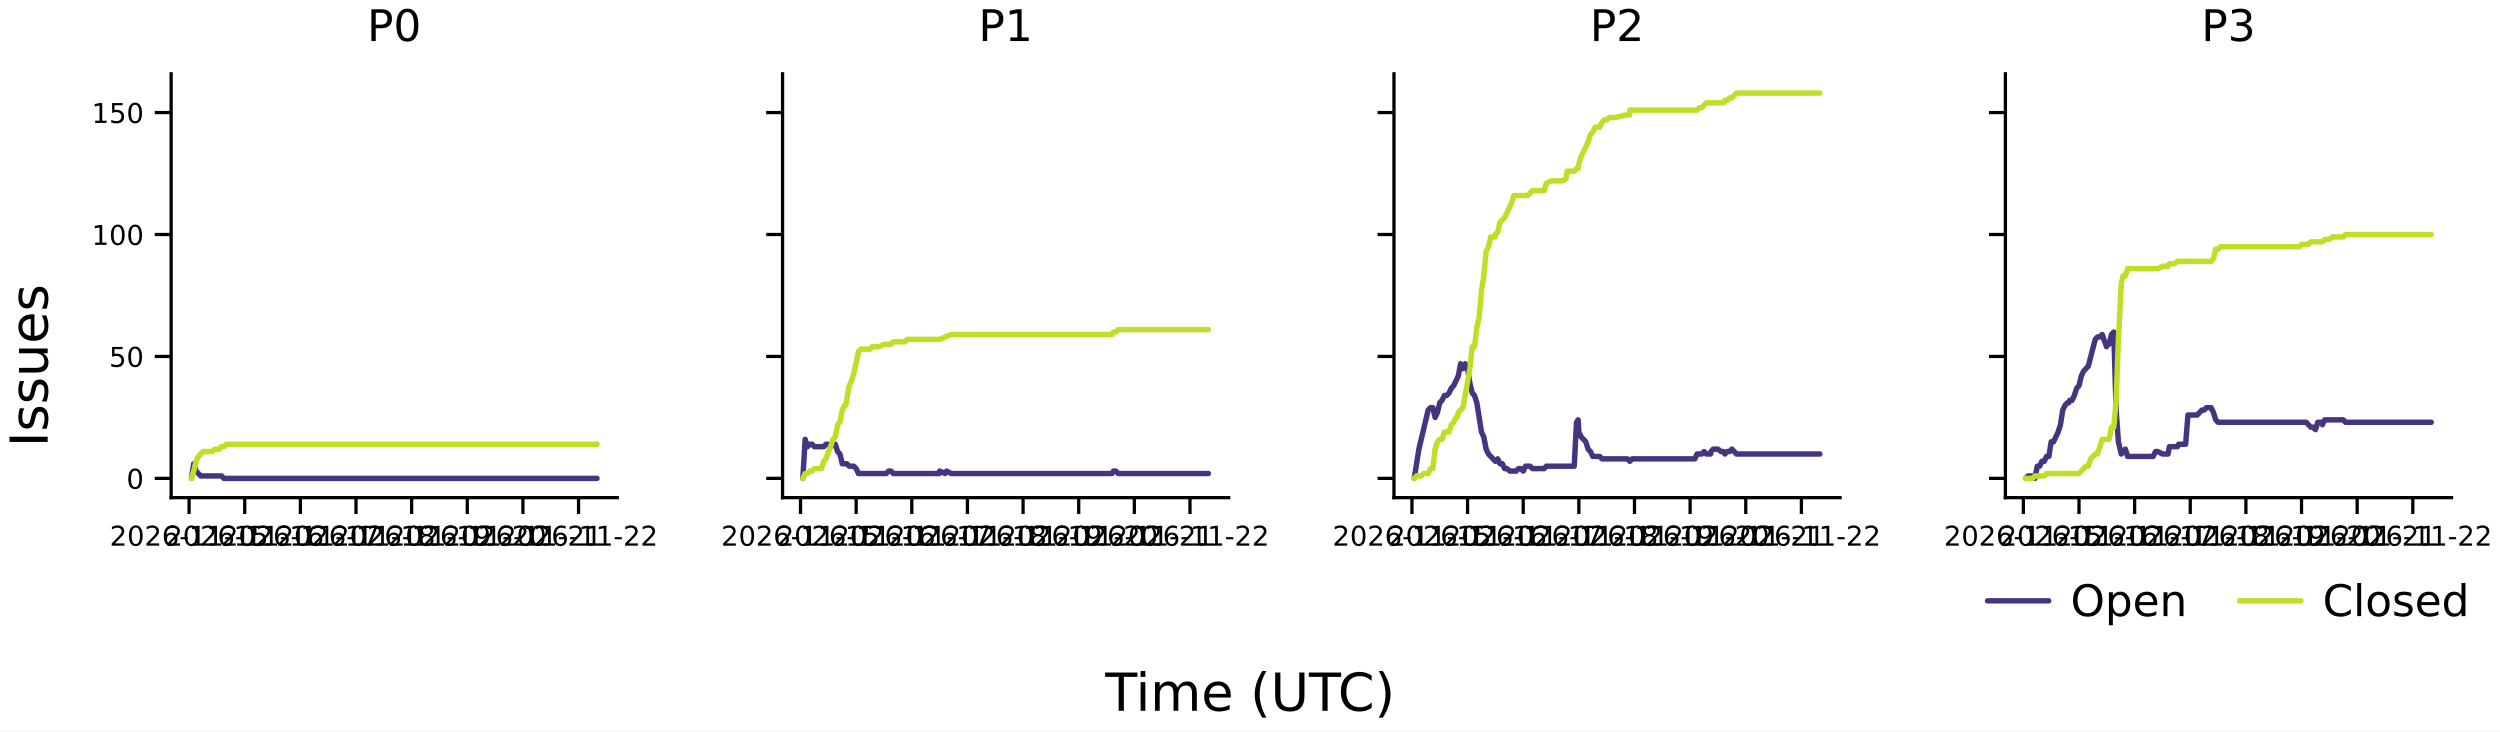
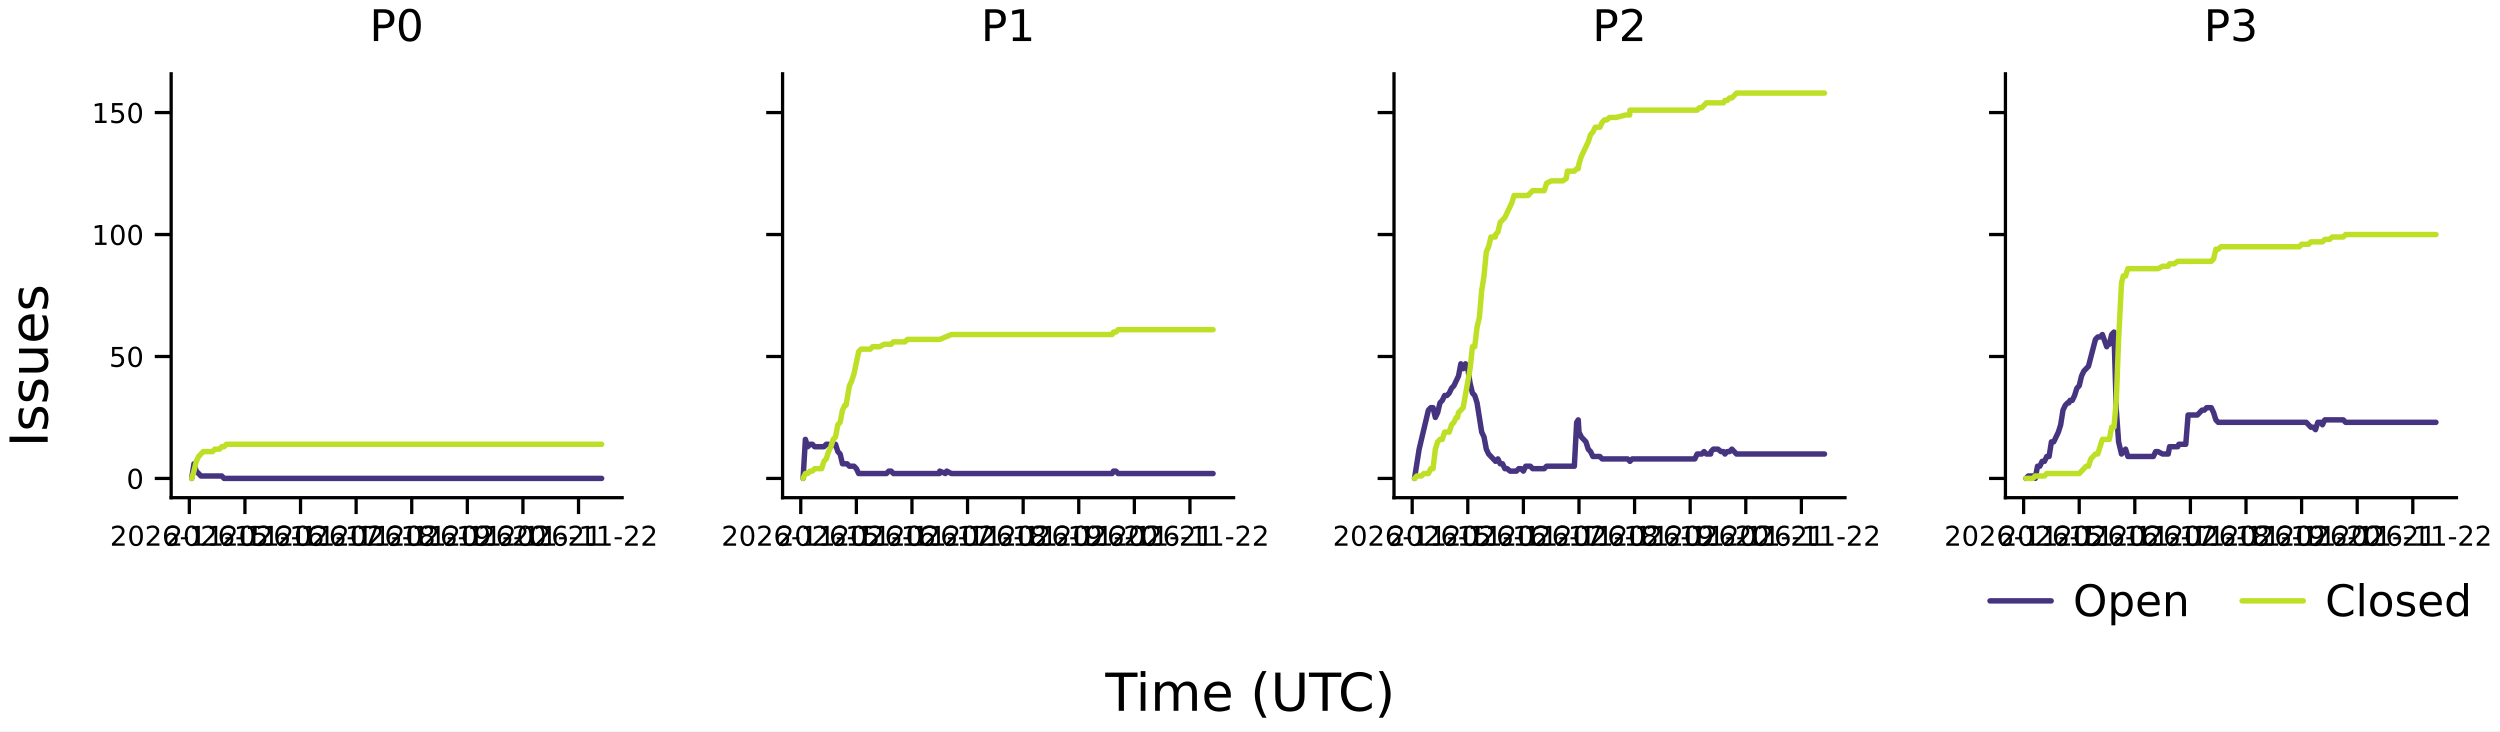
- <svg xmlns="http://www.w3.org/2000/svg" xmlns:xlink="http://www.w3.org/1999/xlink" width="457.869pt" height="133.92pt" viewBox="0 0 457.869 133.92" version="1.1">
+ <svg xmlns="http://www.w3.org/2000/svg" xmlns:xlink="http://www.w3.org/1999/xlink" width="457.834pt" height="133.92pt" viewBox="0 0 457.834 133.92" version="1.1">
  <defs>
    <style type="text/css">*{stroke-linejoin: round; stroke-linecap: butt}</style>
  </defs>
  <g id="figure_1">
    <g id="patch_1">
-       <path d="M 0 133.92  L 457.869 133.92  L 457.869 0  L 0 0  z " style="fill: #ffffff" />
+       <path d="M 0 133.92  L 457.834 133.92  L 457.834 0  L 0 0  z " style="fill: #ffffff" />
    </g>
    <g id="axes_1">
      <g id="patch_2">
-         <path d="M 31.344 91.143  L 113.05 91.143  L 113.05 13.518  L 31.344 13.518  z " style="fill: #ffffff" />
+         <path d="M 31.344 91.143  L 113.937 91.143  L 113.937 13.518  L 31.344 13.518  z " style="fill: #ffffff" />
      </g>
      <g id="matplotlib.axis_1">
        <g id="xtick_1">
          <g id="line2d_1">
            <defs>
-               <path id="mc571cd4177" d="M 0 0  L 0 3  " style="stroke: #000000; stroke-width: 0.6" />
+               <path id="m826b9754fb" d="M 0 0  L 0 3  " style="stroke: #000000; stroke-width: 0.6" />
            </defs>
            <g>
-               <use xlink:href="#mc571cd4177" x="34.633" y="91.143" style="stroke: #000000; stroke-width: 0.6" />
+               <use xlink:href="#m826b9754fb" x="34.674" y="91.143" style="stroke: #000000; stroke-width: 0.6" />
            </g>
          </g>
          <g id="text_1">
-             <text style="font-size: 5px; font-family: 'DejaVu Sans', sans-serif; text-anchor: middle" x="34.633" y="99.942" transform="rotate(-0 34.6331 99.94197)">2026-11-15</text>
+             <text style="font-size: 5px; font-family: 'DejaVu Sans', sans-serif; text-anchor: middle" x="34.674" y="99.942" transform="rotate(-0 34.67372 99.94197)">2026-11-15</text>
          </g>
        </g>
        <g id="xtick_2">
          <g id="line2d_2">
            <g>
-               <use xlink:href="#mc571cd4177" x="44.823" y="91.143" style="stroke: #000000; stroke-width: 0.6" />
+               <use xlink:href="#m826b9754fb" x="44.856" y="91.143" style="stroke: #000000; stroke-width: 0.6" />
            </g>
          </g>
          <g id="text_2">
-             <text style="font-size: 5px; font-family: 'DejaVu Sans', sans-serif; text-anchor: middle" x="44.823" y="99.942" transform="rotate(-0 44.82277 99.94197)">2026-11-16</text>
+             <text style="font-size: 5px; font-family: 'DejaVu Sans', sans-serif; text-anchor: middle" x="44.856" y="99.942" transform="rotate(-0 44.85562 99.94197)">2026-11-16</text>
          </g>
        </g>
        <g id="xtick_3">
          <g id="line2d_3">
            <g>
-               <use xlink:href="#mc571cd4177" x="55.012" y="91.143" style="stroke: #000000; stroke-width: 0.6" />
+               <use xlink:href="#m826b9754fb" x="55.038" y="91.143" style="stroke: #000000; stroke-width: 0.6" />
            </g>
          </g>
          <g id="text_3">
-             <text style="font-size: 5px; font-family: 'DejaVu Sans', sans-serif; text-anchor: middle" x="55.012" y="99.942" transform="rotate(-0 55.01244 99.94197)">2026-11-17</text>
+             <text style="font-size: 5px; font-family: 'DejaVu Sans', sans-serif; text-anchor: middle" x="55.038" y="99.942" transform="rotate(-0 55.03751 99.94197)">2026-11-17</text>
          </g>
        </g>
        <g id="xtick_4">
          <g id="line2d_4">
            <g>
-               <use xlink:href="#mc571cd4177" x="65.202" y="91.143" style="stroke: #000000; stroke-width: 0.6" />
+               <use xlink:href="#m826b9754fb" x="65.219" y="91.143" style="stroke: #000000; stroke-width: 0.6" />
            </g>
          </g>
          <g id="text_4">
-             <text style="font-size: 5px; font-family: 'DejaVu Sans', sans-serif; text-anchor: middle" x="65.202" y="99.942" transform="rotate(-0 65.20211 99.94197)">2026-11-18</text>
+             <text style="font-size: 5px; font-family: 'DejaVu Sans', sans-serif; text-anchor: middle" x="65.219" y="99.942" transform="rotate(-0 65.2194 99.94197)">2026-11-18</text>
          </g>
        </g>
        <g id="xtick_5">
          <g id="line2d_5">
            <g>
-               <use xlink:href="#mc571cd4177" x="75.392" y="91.143" style="stroke: #000000; stroke-width: 0.6" />
+               <use xlink:href="#m826b9754fb" x="75.401" y="91.143" style="stroke: #000000; stroke-width: 0.6" />
            </g>
          </g>
          <g id="text_5">
-             <text style="font-size: 5px; font-family: 'DejaVu Sans', sans-serif; text-anchor: middle" x="75.392" y="99.942" transform="rotate(-0 75.39178 99.94197)">2026-11-19</text>
+             <text style="font-size: 5px; font-family: 'DejaVu Sans', sans-serif; text-anchor: middle" x="75.401" y="99.942" transform="rotate(-0 75.40129 99.94197)">2026-11-19</text>
          </g>
        </g>
        <g id="xtick_6">
          <g id="line2d_6">
            <g>
-               <use xlink:href="#mc571cd4177" x="85.581" y="91.143" style="stroke: #000000; stroke-width: 0.6" />
+               <use xlink:href="#m826b9754fb" x="85.583" y="91.143" style="stroke: #000000; stroke-width: 0.6" />
            </g>
          </g>
          <g id="text_6">
-             <text style="font-size: 5px; font-family: 'DejaVu Sans', sans-serif; text-anchor: middle" x="85.581" y="99.942" transform="rotate(-0 85.58145 99.94197)">2026-11-20</text>
+             <text style="font-size: 5px; font-family: 'DejaVu Sans', sans-serif; text-anchor: middle" x="85.583" y="99.942" transform="rotate(-0 85.58319 99.94197)">2026-11-20</text>
          </g>
        </g>
        <g id="xtick_7">
          <g id="line2d_7">
            <g>
-               <use xlink:href="#mc571cd4177" x="95.771" y="91.143" style="stroke: #000000; stroke-width: 0.6" />
+               <use xlink:href="#m826b9754fb" x="95.765" y="91.143" style="stroke: #000000; stroke-width: 0.6" />
            </g>
          </g>
          <g id="text_7">
-             <text style="font-size: 5px; font-family: 'DejaVu Sans', sans-serif; text-anchor: middle" x="95.771" y="99.942" transform="rotate(-0 95.77111 99.94197)">2026-11-21</text>
+             <text style="font-size: 5px; font-family: 'DejaVu Sans', sans-serif; text-anchor: middle" x="95.765" y="99.942" transform="rotate(-0 95.76508 99.94197)">2026-11-21</text>
          </g>
        </g>
        <g id="xtick_8">
          <g id="line2d_8">
            <g>
-               <use xlink:href="#mc571cd4177" x="105.961" y="91.143" style="stroke: #000000; stroke-width: 0.6" />
+               <use xlink:href="#m826b9754fb" x="105.947" y="91.143" style="stroke: #000000; stroke-width: 0.6" />
            </g>
          </g>
          <g id="text_8">
-             <text style="font-size: 5px; font-family: 'DejaVu Sans', sans-serif; text-anchor: middle" x="105.961" y="99.942" transform="rotate(-0 105.9608 99.94197)">2026-11-22</text>
+             <text style="font-size: 5px; font-family: 'DejaVu Sans', sans-serif; text-anchor: middle" x="105.947" y="99.942" transform="rotate(-0 105.947 99.94197)">2026-11-22</text>
          </g>
        </g>
      </g>
      <g id="matplotlib.axis_2">
        <g id="ytick_1">
          <g id="line2d_9">
            <defs>
-               <path id="m4fde3728f9" d="M 0 0  L -3 0  " style="stroke: #000000; stroke-width: 0.6" />
+               <path id="m89380f9a10" d="M 0 0  L -3 0  " style="stroke: #000000; stroke-width: 0.6" />
            </defs>
            <g>
-               <use xlink:href="#m4fde3728f9" x="31.344" y="87.615" style="stroke: #000000; stroke-width: 0.6" />
+               <use xlink:href="#m89380f9a10" x="31.344" y="87.615" style="stroke: #000000; stroke-width: 0.6" />
            </g>
          </g>
          <g id="text_9">
            <text style="font-size: 5px; font-family: 'DejaVu Sans', sans-serif; text-anchor: end" x="26.344" y="89.514" transform="rotate(-0 26.34375 89.51415)">0</text>
          </g>
        </g>
        <g id="ytick_2">
          <g id="line2d_10">
            <g>
-               <use xlink:href="#m4fde3728f9" x="31.344" y="65.283" style="stroke: #000000; stroke-width: 0.6" />
+               <use xlink:href="#m89380f9a10" x="31.344" y="65.283" style="stroke: #000000; stroke-width: 0.6" />
            </g>
          </g>
          <g id="text_10">
            <text style="font-size: 5px; font-family: 'DejaVu Sans', sans-serif; text-anchor: end" x="26.344" y="67.182" transform="rotate(-0 26.34375 67.18244)">50</text>
          </g>
        </g>
        <g id="ytick_3">
          <g id="line2d_11">
            <g>
-               <use xlink:href="#m4fde3728f9" x="31.344" y="42.951" style="stroke: #000000; stroke-width: 0.6" />
+               <use xlink:href="#m89380f9a10" x="31.344" y="42.951" style="stroke: #000000; stroke-width: 0.6" />
            </g>
          </g>
          <g id="text_11">
            <text style="font-size: 5px; font-family: 'DejaVu Sans', sans-serif; text-anchor: end" x="26.344" y="44.851" transform="rotate(-0 26.34375 44.85073)">100</text>
          </g>
        </g>
        <g id="ytick_4">
          <g id="line2d_12">
            <g>
-               <use xlink:href="#m4fde3728f9" x="31.344" y="20.62" style="stroke: #000000; stroke-width: 0.6" />
+               <use xlink:href="#m89380f9a10" x="31.344" y="20.62" style="stroke: #000000; stroke-width: 0.6" />
            </g>
          </g>
          <g id="text_12">
            <text style="font-size: 5px; font-family: 'DejaVu Sans', sans-serif; text-anchor: end" x="26.344" y="22.519" transform="rotate(-0 26.34375 22.51902)">150</text>
          </g>
        </g>
      </g>
      <g id="line2d_13">
-         <path d="M 35.058 87.615  L 35.482 84.935  L 35.907 86.275  L 36.756 87.168  L 40.577 87.168  L 41.002 87.615  L 109.336 87.615  L 109.336 87.615  " clip-path="url(#p2d799ddaea)" style="fill: none; stroke: #463480; stroke-linecap: round" />
+         <path d="M 35.098 87.615  L 35.522 84.935  L 35.946 86.275  L 36.795 87.168  L 40.613 87.168  L 41.037 87.615  L 110.182 87.615  L 110.182 87.615  " clip-path="url(#pd2fd4895e8)" style="fill: none; stroke: #463480; stroke-linecap: round" />
      </g>
      <g id="line2d_14">
-         <path d="M 35.058 87.615  L 35.482 86.275  L 35.907 84.488  L 36.331 83.595  L 37.181 82.702  L 38.879 82.702  L 39.303 82.255  L 40.153 82.255  L 40.577 81.808  L 41.002 81.808  L 41.426 81.362  L 109.336 81.362  L 109.336 81.362  " clip-path="url(#p2d799ddaea)" style="fill: none; stroke: #bddf26; stroke-linecap: round" />
+         <path d="M 35.098 87.615  L 35.522 86.275  L 35.946 84.488  L 36.371 83.595  L 37.219 82.702  L 38.916 82.702  L 39.34 82.255  L 40.189 82.255  L 40.613 81.808  L 41.037 81.808  L 41.462 81.362  L 110.182 81.362  L 110.182 81.362  " clip-path="url(#pd2fd4895e8)" style="fill: none; stroke: #bddf26; stroke-linecap: round" />
      </g>
      <g id="patch_3">
        <path d="M 31.344 91.143  L 31.344 13.518  " style="fill: none; stroke: #000000; stroke-width: 0.6; stroke-linejoin: miter; stroke-linecap: square" />
      </g>
      <g id="patch_4">
-         <path d="M 31.344 91.143  L 113.05 91.143  " style="fill: none; stroke: #000000; stroke-width: 0.6; stroke-linejoin: miter; stroke-linecap: square" />
+         <path d="M 31.344 91.143  L 113.937 91.143  " style="fill: none; stroke: #000000; stroke-width: 0.6; stroke-linejoin: miter; stroke-linecap: square" />
      </g>
      <g id="text_13">
-         <text style="font-size: 8px; font-family: 'DejaVu Sans', sans-serif; text-anchor: middle" x="72.197" y="7.518" transform="rotate(-0 72.19689 7.518125)">P0</text>
+         <text style="font-size: 8px; font-family: 'DejaVu Sans', sans-serif; text-anchor: middle" x="72.64" y="7.518" transform="rotate(-0 72.64016 7.518125)">P0</text>
      </g>
    </g>
    <g id="axes_2">
      <g id="patch_5">
-         <path d="M 143.324 91.143  L 225.03 91.143  L 225.03 13.518  L 143.324 13.518  z " style="fill: #ffffff" />
+         <path d="M 143.316 91.143  L 225.909 91.143  L 225.909 13.518  L 143.316 13.518  z " style="fill: #ffffff" />
      </g>
      <g id="matplotlib.axis_3">
        <g id="xtick_9">
          <g id="line2d_15">
            <g>
-               <use xlink:href="#mc571cd4177" x="146.613" y="91.143" style="stroke: #000000; stroke-width: 0.6" />
+               <use xlink:href="#m826b9754fb" x="146.646" y="91.143" style="stroke: #000000; stroke-width: 0.6" />
            </g>
          </g>
          <g id="text_14">
-             <text style="font-size: 5px; font-family: 'DejaVu Sans', sans-serif; text-anchor: middle" x="146.613" y="99.942" transform="rotate(-0 146.6129 99.94197)">2026-11-15</text>
+             <text style="font-size: 5px; font-family: 'DejaVu Sans', sans-serif; text-anchor: middle" x="146.646" y="99.942" transform="rotate(-0 146.6465 99.94197)">2026-11-15</text>
          </g>
        </g>
        <g id="xtick_10">
          <g id="line2d_16">
            <g>
-               <use xlink:href="#mc571cd4177" x="156.803" y="91.143" style="stroke: #000000; stroke-width: 0.6" />
+               <use xlink:href="#m826b9754fb" x="156.828" y="91.143" style="stroke: #000000; stroke-width: 0.6" />
            </g>
          </g>
          <g id="text_15">
-             <text style="font-size: 5px; font-family: 'DejaVu Sans', sans-serif; text-anchor: middle" x="156.803" y="99.942" transform="rotate(-0 156.8026 99.94197)">2026-11-16</text>
+             <text style="font-size: 5px; font-family: 'DejaVu Sans', sans-serif; text-anchor: middle" x="156.828" y="99.942" transform="rotate(-0 156.8284 99.94197)">2026-11-16</text>
          </g>
        </g>
        <g id="xtick_11">
          <g id="line2d_17">
            <g>
-               <use xlink:href="#mc571cd4177" x="166.992" y="91.143" style="stroke: #000000; stroke-width: 0.6" />
+               <use xlink:href="#m826b9754fb" x="167.01" y="91.143" style="stroke: #000000; stroke-width: 0.6" />
            </g>
          </g>
          <g id="text_16">
-             <text style="font-size: 5px; font-family: 'DejaVu Sans', sans-serif; text-anchor: middle" x="166.992" y="99.942" transform="rotate(-0 166.9923 99.94197)">2026-11-17</text>
+             <text style="font-size: 5px; font-family: 'DejaVu Sans', sans-serif; text-anchor: middle" x="167.01" y="99.942" transform="rotate(-0 167.0103 99.94197)">2026-11-17</text>
          </g>
        </g>
        <g id="xtick_12">
          <g id="line2d_18">
            <g>
-               <use xlink:href="#mc571cd4177" x="177.182" y="91.143" style="stroke: #000000; stroke-width: 0.6" />
+               <use xlink:href="#m826b9754fb" x="177.192" y="91.143" style="stroke: #000000; stroke-width: 0.6" />
            </g>
          </g>
          <g id="text_17">
-             <text style="font-size: 5px; font-family: 'DejaVu Sans', sans-serif; text-anchor: middle" x="177.182" y="99.942" transform="rotate(-0 177.182 99.94197)">2026-11-18</text>
+             <text style="font-size: 5px; font-family: 'DejaVu Sans', sans-serif; text-anchor: middle" x="177.192" y="99.942" transform="rotate(-0 177.1921 99.94197)">2026-11-18</text>
          </g>
        </g>
        <g id="xtick_13">
          <g id="line2d_19">
            <g>
-               <use xlink:href="#mc571cd4177" x="187.372" y="91.143" style="stroke: #000000; stroke-width: 0.6" />
+               <use xlink:href="#m826b9754fb" x="187.374" y="91.143" style="stroke: #000000; stroke-width: 0.6" />
            </g>
          </g>
          <g id="text_18">
-             <text style="font-size: 5px; font-family: 'DejaVu Sans', sans-serif; text-anchor: middle" x="187.372" y="99.942" transform="rotate(-0 187.3716 99.94197)">2026-11-19</text>
+             <text style="font-size: 5px; font-family: 'DejaVu Sans', sans-serif; text-anchor: middle" x="187.374" y="99.942" transform="rotate(-0 187.374 99.94197)">2026-11-19</text>
          </g>
        </g>
        <g id="xtick_14">
          <g id="line2d_20">
            <g>
-               <use xlink:href="#mc571cd4177" x="197.561" y="91.143" style="stroke: #000000; stroke-width: 0.6" />
+               <use xlink:href="#m826b9754fb" x="197.556" y="91.143" style="stroke: #000000; stroke-width: 0.6" />
            </g>
          </g>
          <g id="text_19">
-             <text style="font-size: 5px; font-family: 'DejaVu Sans', sans-serif; text-anchor: middle" x="197.561" y="99.942" transform="rotate(-0 197.5613 99.94197)">2026-11-20</text>
+             <text style="font-size: 5px; font-family: 'DejaVu Sans', sans-serif; text-anchor: middle" x="197.556" y="99.942" transform="rotate(-0 197.5559 99.94197)">2026-11-20</text>
          </g>
        </g>
        <g id="xtick_15">
          <g id="line2d_21">
            <g>
-               <use xlink:href="#mc571cd4177" x="207.751" y="91.143" style="stroke: #000000; stroke-width: 0.6" />
+               <use xlink:href="#m826b9754fb" x="207.738" y="91.143" style="stroke: #000000; stroke-width: 0.6" />
            </g>
          </g>
          <g id="text_20">
-             <text style="font-size: 5px; font-family: 'DejaVu Sans', sans-serif; text-anchor: middle" x="207.751" y="99.942" transform="rotate(-0 207.751 99.94197)">2026-11-21</text>
+             <text style="font-size: 5px; font-family: 'DejaVu Sans', sans-serif; text-anchor: middle" x="207.738" y="99.942" transform="rotate(-0 207.7378 99.94197)">2026-11-21</text>
          </g>
        </g>
        <g id="xtick_16">
          <g id="line2d_22">
            <g>
-               <use xlink:href="#mc571cd4177" x="217.941" y="91.143" style="stroke: #000000; stroke-width: 0.6" />
+               <use xlink:href="#m826b9754fb" x="217.92" y="91.143" style="stroke: #000000; stroke-width: 0.6" />
            </g>
          </g>
          <g id="text_21">
-             <text style="font-size: 5px; font-family: 'DejaVu Sans', sans-serif; text-anchor: middle" x="217.941" y="99.942" transform="rotate(-0 217.9406 99.94197)">2026-11-22</text>
+             <text style="font-size: 5px; font-family: 'DejaVu Sans', sans-serif; text-anchor: middle" x="217.92" y="99.942" transform="rotate(-0 217.9197 99.94197)">2026-11-22</text>
          </g>
        </g>
      </g>
      <g id="matplotlib.axis_4">
        <g id="ytick_5">
          <g id="line2d_23">
            <g>
-               <use xlink:href="#m4fde3728f9" x="143.324" y="87.615" style="stroke: #000000; stroke-width: 0.6" />
+               <use xlink:href="#m89380f9a10" x="143.316" y="87.615" style="stroke: #000000; stroke-width: 0.6" />
            </g>
          </g>
        </g>
        <g id="ytick_6">
          <g id="line2d_24">
            <g>
-               <use xlink:href="#m4fde3728f9" x="143.324" y="65.283" style="stroke: #000000; stroke-width: 0.6" />
+               <use xlink:href="#m89380f9a10" x="143.316" y="65.283" style="stroke: #000000; stroke-width: 0.6" />
            </g>
          </g>
        </g>
        <g id="ytick_7">
          <g id="line2d_25">
            <g>
-               <use xlink:href="#m4fde3728f9" x="143.324" y="42.951" style="stroke: #000000; stroke-width: 0.6" />
+               <use xlink:href="#m89380f9a10" x="143.316" y="42.951" style="stroke: #000000; stroke-width: 0.6" />
            </g>
          </g>
        </g>
        <g id="ytick_8">
          <g id="line2d_26">
            <g>
-               <use xlink:href="#m4fde3728f9" x="143.324" y="20.62" style="stroke: #000000; stroke-width: 0.6" />
+               <use xlink:href="#m89380f9a10" x="143.316" y="20.62" style="stroke: #000000; stroke-width: 0.6" />
            </g>
          </g>
        </g>
      </g>
      <g id="line2d_27">
-         <path d="M 147.038 87.615  L 147.462 80.469  L 147.887 81.808  L 148.311 81.362  L 148.736 81.362  L 149.16 81.808  L 150.859 81.808  L 151.283 81.362  L 151.708 81.362  L 152.132 81.808  L 152.557 81.362  L 152.981 81.362  L 153.406 82.702  L 153.831 83.148  L 154.255 84.935  L 155.104 84.935  L 155.529 85.382  L 156.378 85.382  L 156.803 85.828  L 157.227 86.721  L 162.322 86.721  L 162.747 86.275  L 163.171 86.275  L 163.603 86.721  L 172.038 86.721  L 172.087 86.275  L 173.113 86.721  L 173.361 86.275  L 174.21 86.721  L 203.675 86.721  L 203.93 86.275  L 204.354 86.275  L 204.779 86.721  L 221.316 86.721  L 221.316 86.721  " clip-path="url(#pbc4a0092e8)" style="fill: none; stroke: #463480; stroke-linecap: round" />
+         <path d="M 147.071 87.615  L 147.495 80.469  L 147.919 81.808  L 148.343 81.362  L 148.768 81.362  L 149.192 81.808  L 150.889 81.808  L 151.313 81.362  L 151.737 81.362  L 152.162 81.808  L 152.586 81.362  L 153.01 81.362  L 153.434 82.702  L 153.859 83.148  L 154.283 84.935  L 155.131 84.935  L 155.556 85.382  L 156.404 85.382  L 156.828 85.828  L 157.253 86.721  L 162.344 86.721  L 162.768 86.275  L 163.192 86.275  L 163.623 86.721  L 172.052 86.721  L 172.101 86.275  L 173.126 86.721  L 173.374 86.275  L 174.222 86.721  L 203.665 86.721  L 203.92 86.275  L 204.344 86.275  L 204.768 86.721  L 222.155 86.721  L 222.155 86.721  " clip-path="url(#p14e99fbff2)" style="fill: none; stroke: #463480; stroke-linecap: round" />
      </g>
      <g id="line2d_28">
-         <path d="M 147.038 87.615  L 147.462 86.721  L 147.887 86.721  L 148.311 86.275  L 148.736 86.275  L 149.16 85.828  L 150.434 85.828  L 150.859 84.488  L 151.283 84.042  L 151.708 82.702  L 152.132 81.808  L 152.557 80.469  L 152.981 80.022  L 153.406 77.789  L 153.831 77.342  L 154.255 75.109  L 154.68 74.216  L 154.913 74.216  L 155.529 70.643  L 155.953 69.749  L 156.378 68.409  L 157.227 64.39  L 157.652 63.943  L 159.35 63.943  L 159.775 63.496  L 161.048 63.496  L 161.897 63.05  L 163.171 63.05  L 163.603 62.603  L 165.719 62.603  L 166.143 62.157  L 172.087 62.157  L 174.21 61.263  L 203.675 61.263  L 203.93 60.817  L 204.354 60.817  L 204.779 60.37  L 221.316 60.37  L 221.316 60.37  " clip-path="url(#pbc4a0092e8)" style="fill: none; stroke: #bddf26; stroke-linecap: round" />
+         <path d="M 147.071 87.615  L 147.495 86.721  L 147.919 86.721  L 148.343 86.275  L 148.768 86.275  L 149.192 85.828  L 150.465 85.828  L 150.889 84.488  L 151.313 84.042  L 151.737 82.702  L 152.162 81.808  L 152.586 80.469  L 153.01 80.022  L 153.434 77.789  L 153.859 77.342  L 154.283 75.109  L 154.707 74.216  L 154.94 74.216  L 155.556 70.643  L 155.98 69.749  L 156.404 68.409  L 157.253 64.39  L 157.677 63.943  L 159.374 63.943  L 159.798 63.496  L 161.071 63.496  L 161.919 63.05  L 163.192 63.05  L 163.623 62.603  L 165.738 62.603  L 166.162 62.157  L 172.101 62.157  L 174.222 61.263  L 203.665 61.263  L 203.92 60.817  L 204.344 60.817  L 204.768 60.37  L 222.155 60.37  L 222.155 60.37  " clip-path="url(#p14e99fbff2)" style="fill: none; stroke: #bddf26; stroke-linecap: round" />
      </g>
      <g id="patch_6">
-         <path d="M 143.324 91.143  L 143.324 13.518  " style="fill: none; stroke: #000000; stroke-width: 0.6; stroke-linejoin: miter; stroke-linecap: square" />
+         <path d="M 143.316 91.143  L 143.316 13.518  " style="fill: none; stroke: #000000; stroke-width: 0.6; stroke-linejoin: miter; stroke-linecap: square" />
      </g>
      <g id="patch_7">
-         <path d="M 143.324 91.143  L 225.03 91.143  " style="fill: none; stroke: #000000; stroke-width: 0.6; stroke-linejoin: miter; stroke-linecap: square" />
+         <path d="M 143.316 91.143  L 225.909 91.143  " style="fill: none; stroke: #000000; stroke-width: 0.6; stroke-linejoin: miter; stroke-linecap: square" />
      </g>
      <g id="text_22">
-         <text style="font-size: 8px; font-family: 'DejaVu Sans', sans-serif; text-anchor: middle" x="184.177" y="7.518" transform="rotate(-0 184.1767 7.518125)">P1</text>
+         <text style="font-size: 8px; font-family: 'DejaVu Sans', sans-serif; text-anchor: middle" x="184.613" y="7.518" transform="rotate(-0 184.6129 7.518125)">P1</text>
      </g>
    </g>
    <g id="axes_3">
      <g id="patch_8">
-         <path d="M 255.303 91.143  L 337.01 91.143  L 337.01 13.518  L 255.303 13.518  z " style="fill: #ffffff" />
+         <path d="M 255.289 91.143  L 337.882 91.143  L 337.882 13.518  L 255.289 13.518  z " style="fill: #ffffff" />
      </g>
      <g id="matplotlib.axis_5">
        <g id="xtick_17">
          <g id="line2d_29">
            <g>
-               <use xlink:href="#mc571cd4177" x="258.593" y="91.143" style="stroke: #000000; stroke-width: 0.6" />
+               <use xlink:href="#m826b9754fb" x="258.619" y="91.143" style="stroke: #000000; stroke-width: 0.6" />
            </g>
          </g>
          <g id="text_23">
-             <text style="font-size: 5px; font-family: 'DejaVu Sans', sans-serif; text-anchor: middle" x="258.593" y="99.942" transform="rotate(-0 258.5928 99.94197)">2026-11-15</text>
+             <text style="font-size: 5px; font-family: 'DejaVu Sans', sans-serif; text-anchor: middle" x="258.619" y="99.942" transform="rotate(-0 258.6192 99.94197)">2026-11-15</text>
          </g>
        </g>
        <g id="xtick_18">
          <g id="line2d_30">
            <g>
-               <use xlink:href="#mc571cd4177" x="268.782" y="91.143" style="stroke: #000000; stroke-width: 0.6" />
+               <use xlink:href="#m826b9754fb" x="268.801" y="91.143" style="stroke: #000000; stroke-width: 0.6" />
            </g>
          </g>
          <g id="text_24">
-             <text style="font-size: 5px; font-family: 'DejaVu Sans', sans-serif; text-anchor: middle" x="268.782" y="99.942" transform="rotate(-0 268.7825 99.94197)">2026-11-16</text>
+             <text style="font-size: 5px; font-family: 'DejaVu Sans', sans-serif; text-anchor: middle" x="268.801" y="99.942" transform="rotate(-0 268.8011 99.94197)">2026-11-16</text>
          </g>
        </g>
        <g id="xtick_19">
          <g id="line2d_31">
            <g>
-               <use xlink:href="#mc571cd4177" x="278.972" y="91.143" style="stroke: #000000; stroke-width: 0.6" />
+               <use xlink:href="#m826b9754fb" x="278.983" y="91.143" style="stroke: #000000; stroke-width: 0.6" />
            </g>
          </g>
          <g id="text_25">
-             <text style="font-size: 5px; font-family: 'DejaVu Sans', sans-serif; text-anchor: middle" x="278.972" y="99.942" transform="rotate(-0 278.9721 99.94197)">2026-11-17</text>
+             <text style="font-size: 5px; font-family: 'DejaVu Sans', sans-serif; text-anchor: middle" x="278.983" y="99.942" transform="rotate(-0 278.983 99.94197)">2026-11-17</text>
          </g>
        </g>
        <g id="xtick_20">
          <g id="line2d_32">
            <g>
-               <use xlink:href="#mc571cd4177" x="289.162" y="91.143" style="stroke: #000000; stroke-width: 0.6" />
+               <use xlink:href="#m826b9754fb" x="289.165" y="91.143" style="stroke: #000000; stroke-width: 0.6" />
            </g>
          </g>
          <g id="text_26">
-             <text style="font-size: 5px; font-family: 'DejaVu Sans', sans-serif; text-anchor: middle" x="289.162" y="99.942" transform="rotate(-0 289.1618 99.94197)">2026-11-18</text>
+             <text style="font-size: 5px; font-family: 'DejaVu Sans', sans-serif; text-anchor: middle" x="289.165" y="99.942" transform="rotate(-0 289.1649 99.94197)">2026-11-18</text>
          </g>
        </g>
        <g id="xtick_21">
          <g id="line2d_33">
            <g>
-               <use xlink:href="#mc571cd4177" x="299.351" y="91.143" style="stroke: #000000; stroke-width: 0.6" />
+               <use xlink:href="#m826b9754fb" x="299.347" y="91.143" style="stroke: #000000; stroke-width: 0.6" />
            </g>
          </g>
          <g id="text_27">
-             <text style="font-size: 5px; font-family: 'DejaVu Sans', sans-serif; text-anchor: middle" x="299.351" y="99.942" transform="rotate(-0 299.3515 99.94197)">2026-11-19</text>
+             <text style="font-size: 5px; font-family: 'DejaVu Sans', sans-serif; text-anchor: middle" x="299.347" y="99.942" transform="rotate(-0 299.3468 99.94197)">2026-11-19</text>
          </g>
        </g>
        <g id="xtick_22">
          <g id="line2d_34">
            <g>
-               <use xlink:href="#mc571cd4177" x="309.541" y="91.143" style="stroke: #000000; stroke-width: 0.6" />
+               <use xlink:href="#m826b9754fb" x="309.529" y="91.143" style="stroke: #000000; stroke-width: 0.6" />
            </g>
          </g>
          <g id="text_28">
-             <text style="font-size: 5px; font-family: 'DejaVu Sans', sans-serif; text-anchor: middle" x="309.541" y="99.942" transform="rotate(-0 309.5411 99.94197)">2026-11-20</text>
+             <text style="font-size: 5px; font-family: 'DejaVu Sans', sans-serif; text-anchor: middle" x="309.529" y="99.942" transform="rotate(-0 309.5287 99.94197)">2026-11-20</text>
          </g>
        </g>
        <g id="xtick_23">
          <g id="line2d_35">
            <g>
-               <use xlink:href="#mc571cd4177" x="319.731" y="91.143" style="stroke: #000000; stroke-width: 0.6" />
+               <use xlink:href="#m826b9754fb" x="319.711" y="91.143" style="stroke: #000000; stroke-width: 0.6" />
            </g>
          </g>
          <g id="text_29">
-             <text style="font-size: 5px; font-family: 'DejaVu Sans', sans-serif; text-anchor: middle" x="319.731" y="99.942" transform="rotate(-0 319.7308 99.94197)">2026-11-21</text>
+             <text style="font-size: 5px; font-family: 'DejaVu Sans', sans-serif; text-anchor: middle" x="319.711" y="99.942" transform="rotate(-0 319.7106 99.94197)">2026-11-21</text>
          </g>
        </g>
        <g id="xtick_24">
          <g id="line2d_36">
            <g>
-               <use xlink:href="#mc571cd4177" x="329.92" y="91.143" style="stroke: #000000; stroke-width: 0.6" />
+               <use xlink:href="#m826b9754fb" x="329.892" y="91.143" style="stroke: #000000; stroke-width: 0.6" />
            </g>
          </g>
          <g id="text_30">
-             <text style="font-size: 5px; font-family: 'DejaVu Sans', sans-serif; text-anchor: middle" x="329.92" y="99.942" transform="rotate(-0 329.9205 99.94197)">2026-11-22</text>
+             <text style="font-size: 5px; font-family: 'DejaVu Sans', sans-serif; text-anchor: middle" x="329.892" y="99.942" transform="rotate(-0 329.8925 99.94197)">2026-11-22</text>
          </g>
        </g>
      </g>
      <g id="matplotlib.axis_6">
        <g id="ytick_9">
          <g id="line2d_37">
            <g>
-               <use xlink:href="#m4fde3728f9" x="255.303" y="87.615" style="stroke: #000000; stroke-width: 0.6" />
+               <use xlink:href="#m89380f9a10" x="255.289" y="87.615" style="stroke: #000000; stroke-width: 0.6" />
            </g>
          </g>
        </g>
        <g id="ytick_10">
          <g id="line2d_38">
            <g>
-               <use xlink:href="#m4fde3728f9" x="255.303" y="65.283" style="stroke: #000000; stroke-width: 0.6" />
+               <use xlink:href="#m89380f9a10" x="255.289" y="65.283" style="stroke: #000000; stroke-width: 0.6" />
            </g>
          </g>
        </g>
        <g id="ytick_11">
          <g id="line2d_39">
            <g>
-               <use xlink:href="#m4fde3728f9" x="255.303" y="42.951" style="stroke: #000000; stroke-width: 0.6" />
+               <use xlink:href="#m89380f9a10" x="255.289" y="42.951" style="stroke: #000000; stroke-width: 0.6" />
            </g>
          </g>
        </g>
        <g id="ytick_12">
          <g id="line2d_40">
            <g>
-               <use xlink:href="#m4fde3728f9" x="255.303" y="20.62" style="stroke: #000000; stroke-width: 0.6" />
+               <use xlink:href="#m89380f9a10" x="255.289" y="20.62" style="stroke: #000000; stroke-width: 0.6" />
            </g>
          </g>
        </g>
      </g>
      <g id="line2d_41">
-         <path d="M 259.017 87.615  L 259.866 82.255  L 261.565 75.109  L 261.989 74.662  L 262.414 74.662  L 262.838 76.449  L 263.263 75.556  L 263.688 73.769  L 264.112 73.322  L 264.537 72.429  L 264.961 72.429  L 265.386 71.983  L 265.81 71.089  L 266.235 70.643  L 267.084 68.856  L 267.509 66.623  L 267.933 67.516  L 268.358 66.623  L 268.782 67.516  L 269.207 70.196  L 269.632 71.983  L 270.056 72.429  L 270.481 73.769  L 271.33 79.129  L 271.754 80.022  L 272.179 82.255  L 272.604 83.148  L 273.877 84.488  L 274.302 84.042  L 274.726 84.935  L 275.151 84.935  L 275.583 85.828  L 276 85.828  L 276.531 86.275  L 277.698 86.275  L 278.123 85.828  L 278.548 85.828  L 278.972 86.275  L 279.397 85.382  L 280.246 85.382  L 280.67 85.828  L 282.793 85.828  L 283.218 85.382  L 288.313 85.382  L 288.737 77.342  L 289.027 76.896  L 289.162 79.129  L 289.586 80.022  L 290.436 80.915  L 290.86 82.255  L 291.285 82.702  L 291.709 83.595  L 292.983 83.595  L 293.407 84.042  L 298.078 84.042  L 298.502 84.488  L 298.927 84.042  L 310.39 84.042  L 310.815 83.148  L 311.664 83.148  L 312.089 82.702  L 312.513 83.148  L 313.291 83.148  L 313.362 82.702  L 313.787 82.255  L 314.636 82.255  L 315.188 82.702  L 315.655 82.702  L 315.91 83.148  L 316.334 82.702  L 316.759 82.702  L 317.183 82.255  L 318.033 83.148  L 333.296 83.148  L 333.296 83.148  " clip-path="url(#pb8f9fcb1d3)" style="fill: none; stroke: #463480; stroke-linecap: round" />
+         <path d="M 259.043 87.615  L 259.892 82.255  L 261.589 75.109  L 262.013 74.662  L 262.437 74.662  L 262.862 76.449  L 263.286 75.556  L 263.71 73.769  L 264.134 73.322  L 264.559 72.429  L 264.983 72.429  L 265.407 71.983  L 265.831 71.089  L 266.256 70.643  L 267.104 68.856  L 267.528 66.623  L 267.953 67.516  L 268.377 66.623  L 268.801 67.516  L 269.225 70.196  L 269.65 71.983  L 270.074 72.429  L 270.498 73.769  L 271.347 79.129  L 271.771 80.022  L 272.195 82.255  L 272.619 83.148  L 273.892 84.488  L 274.316 84.042  L 274.741 84.935  L 275.165 84.935  L 275.596 85.828  L 276.013 85.828  L 276.544 86.275  L 277.71 86.275  L 278.135 85.828  L 278.559 85.828  L 278.983 86.275  L 279.407 85.382  L 280.256 85.382  L 280.68 85.828  L 282.801 85.828  L 283.225 85.382  L 288.316 85.382  L 288.741 77.342  L 289.031 76.896  L 289.165 79.129  L 289.589 80.022  L 290.438 80.915  L 290.862 82.255  L 291.286 82.702  L 291.71 83.595  L 292.983 83.595  L 293.407 84.042  L 298.074 84.042  L 298.498 84.488  L 298.923 84.042  L 310.377 84.042  L 310.801 83.148  L 311.65 83.148  L 312.074 82.702  L 312.498 83.148  L 313.276 83.148  L 313.347 82.702  L 313.771 82.255  L 314.62 82.255  L 315.171 82.702  L 315.638 82.702  L 315.892 83.148  L 316.317 82.702  L 316.741 82.702  L 317.165 82.255  L 318.014 83.148  L 334.128 83.148  L 334.128 83.148  " clip-path="url(#pd60b39a579)" style="fill: none; stroke: #463480; stroke-linecap: round" />
      </g>
      <g id="line2d_42">
-         <path d="M 259.017 87.615  L 259.442 87.168  L 260.291 87.168  L 260.716 86.721  L 261.565 86.721  L 261.989 85.828  L 262.414 85.828  L 262.838 82.255  L 263.263 80.915  L 263.688 80.469  L 264.112 80.469  L 264.537 79.129  L 265.386 79.129  L 265.81 77.789  L 266.235 77.342  L 266.66 76.449  L 266.893 76.449  L 267.084 75.556  L 267.933 74.662  L 269.207 67.516  L 269.632 63.496  L 270.056 63.496  L 270.481 59.923  L 270.905 58.137  L 271.33 53.224  L 271.754 50.544  L 272.179 46.078  L 272.604 45.184  L 273.028 43.398  L 273.828 43.398  L 273.877 42.951  L 274.302 42.505  L 274.726 40.718  L 275.583 39.825  L 276.849 37.145  L 277.274 35.805  L 279.821 35.805  L 280.67 34.912  L 282.793 34.912  L 283.218 33.572  L 284.067 33.125  L 286.19 33.125  L 286.834 32.679  L 287.039 31.339  L 288.313 31.339  L 288.737 30.892  L 289.027 30.892  L 289.162 29.999  L 289.586 28.659  L 290.86 25.979  L 291.285 24.639  L 291.709 24.193  L 292.134 23.299  L 292.983 23.299  L 293.407 22.406  L 293.832 21.96  L 294.257 21.96  L 294.766 21.513  L 295.955 21.513  L 297.653 21.066  L 298.446 21.066  L 298.502 20.173  L 310.815 20.173  L 311.239 19.726  L 311.664 19.726  L 312.513 18.833  L 315.655 18.833  L 315.91 18.386  L 316.334 18.386  L 316.759 17.94  L 317.183 17.94  L 318.033 17.047  L 333.296 17.047  L 333.296 17.047  " clip-path="url(#pb8f9fcb1d3)" style="fill: none; stroke: #bddf26; stroke-linecap: round" />
+         <path d="M 259.043 87.615  L 259.468 87.168  L 260.316 87.168  L 260.74 86.721  L 261.589 86.721  L 262.013 85.828  L 262.437 85.828  L 262.862 82.255  L 263.286 80.915  L 263.71 80.469  L 264.134 80.469  L 264.559 79.129  L 265.407 79.129  L 265.831 77.789  L 266.256 77.342  L 266.68 76.449  L 266.913 76.449  L 267.104 75.556  L 267.953 74.662  L 269.225 67.516  L 269.65 63.496  L 270.074 63.496  L 270.498 59.923  L 270.922 58.137  L 271.347 53.224  L 271.771 50.544  L 272.195 46.078  L 272.619 45.184  L 273.044 43.398  L 273.843 43.398  L 273.892 42.951  L 274.316 42.505  L 274.741 40.718  L 275.596 39.825  L 276.862 37.145  L 277.286 35.805  L 279.831 35.805  L 280.68 34.912  L 282.801 34.912  L 283.225 33.572  L 284.074 33.125  L 286.195 33.125  L 286.839 32.679  L 287.044 31.339  L 288.316 31.339  L 288.741 30.892  L 289.031 30.892  L 289.165 29.999  L 289.589 28.659  L 290.862 25.979  L 291.286 24.639  L 291.71 24.193  L 292.135 23.299  L 292.983 23.299  L 293.407 22.406  L 293.832 21.96  L 294.256 21.96  L 294.765 21.513  L 295.953 21.513  L 297.65 21.066  L 298.442 21.066  L 298.498 20.173  L 310.801 20.173  L 311.226 19.726  L 311.65 19.726  L 312.498 18.833  L 315.638 18.833  L 315.892 18.386  L 316.317 18.386  L 316.741 17.94  L 317.165 17.94  L 318.014 17.047  L 334.128 17.047  L 334.128 17.047  " clip-path="url(#pd60b39a579)" style="fill: none; stroke: #bddf26; stroke-linecap: round" />
      </g>
      <g id="patch_9">
-         <path d="M 255.303 91.143  L 255.303 13.518  " style="fill: none; stroke: #000000; stroke-width: 0.6; stroke-linejoin: miter; stroke-linecap: square" />
+         <path d="M 255.289 91.143  L 255.289 13.518  " style="fill: none; stroke: #000000; stroke-width: 0.6; stroke-linejoin: miter; stroke-linecap: square" />
      </g>
      <g id="patch_10">
-         <path d="M 255.303 91.143  L 337.01 91.143  " style="fill: none; stroke: #000000; stroke-width: 0.6; stroke-linejoin: miter; stroke-linecap: square" />
+         <path d="M 255.289 91.143  L 337.882 91.143  " style="fill: none; stroke: #000000; stroke-width: 0.6; stroke-linejoin: miter; stroke-linecap: square" />
      </g>
      <g id="text_31">
-         <text style="font-size: 8px; font-family: 'DejaVu Sans', sans-serif; text-anchor: middle" x="296.157" y="7.518" transform="rotate(-0 296.1566 7.518125)">P2</text>
+         <text style="font-size: 8px; font-family: 'DejaVu Sans', sans-serif; text-anchor: middle" x="296.586" y="7.518" transform="rotate(-0 296.5857 7.518125)">P2</text>
      </g>
    </g>
    <g id="axes_4">
      <g id="patch_11">
-         <path d="M 367.283 91.143  L 448.99 91.143  L 448.99 13.518  L 367.283 13.518  z " style="fill: #ffffff" />
+         <path d="M 367.262 91.143  L 449.855 91.143  L 449.855 13.518  L 367.262 13.518  z " style="fill: #ffffff" />
      </g>
      <g id="matplotlib.axis_7">
        <g id="xtick_25">
          <g id="line2d_43">
            <g>
-               <use xlink:href="#mc571cd4177" x="370.573" y="91.143" style="stroke: #000000; stroke-width: 0.6" />
+               <use xlink:href="#m826b9754fb" x="370.592" y="91.143" style="stroke: #000000; stroke-width: 0.6" />
            </g>
          </g>
          <g id="text_32">
-             <text style="font-size: 5px; font-family: 'DejaVu Sans', sans-serif; text-anchor: middle" x="370.573" y="99.942" transform="rotate(-0 370.5726 99.94197)">2026-11-15</text>
+             <text style="font-size: 5px; font-family: 'DejaVu Sans', sans-serif; text-anchor: middle" x="370.592" y="99.942" transform="rotate(-0 370.592 99.94197)">2026-11-15</text>
          </g>
        </g>
        <g id="xtick_26">
          <g id="line2d_44">
            <g>
-               <use xlink:href="#mc571cd4177" x="380.762" y="91.143" style="stroke: #000000; stroke-width: 0.6" />
+               <use xlink:href="#m826b9754fb" x="380.774" y="91.143" style="stroke: #000000; stroke-width: 0.6" />
            </g>
          </g>
          <g id="text_33">
-             <text style="font-size: 5px; font-family: 'DejaVu Sans', sans-serif; text-anchor: middle" x="380.762" y="99.942" transform="rotate(-0 380.7623 99.94197)">2026-11-16</text>
+             <text style="font-size: 5px; font-family: 'DejaVu Sans', sans-serif; text-anchor: middle" x="380.774" y="99.942" transform="rotate(-0 380.7739 99.94197)">2026-11-16</text>
          </g>
        </g>
        <g id="xtick_27">
          <g id="line2d_45">
            <g>
-               <use xlink:href="#mc571cd4177" x="390.952" y="91.143" style="stroke: #000000; stroke-width: 0.6" />
+               <use xlink:href="#m826b9754fb" x="390.956" y="91.143" style="stroke: #000000; stroke-width: 0.6" />
            </g>
          </g>
          <g id="text_34">
-             <text style="font-size: 5px; font-family: 'DejaVu Sans', sans-serif; text-anchor: middle" x="390.952" y="99.942" transform="rotate(-0 390.952 99.94197)">2026-11-17</text>
+             <text style="font-size: 5px; font-family: 'DejaVu Sans', sans-serif; text-anchor: middle" x="390.956" y="99.942" transform="rotate(-0 390.9557 99.94197)">2026-11-17</text>
          </g>
        </g>
        <g id="xtick_28">
          <g id="line2d_46">
            <g>
-               <use xlink:href="#mc571cd4177" x="401.142" y="91.143" style="stroke: #000000; stroke-width: 0.6" />
+               <use xlink:href="#m826b9754fb" x="401.138" y="91.143" style="stroke: #000000; stroke-width: 0.6" />
            </g>
          </g>
          <g id="text_35">
-             <text style="font-size: 5px; font-family: 'DejaVu Sans', sans-serif; text-anchor: middle" x="401.142" y="99.942" transform="rotate(-0 401.1416 99.94197)">2026-11-18</text>
+             <text style="font-size: 5px; font-family: 'DejaVu Sans', sans-serif; text-anchor: middle" x="401.138" y="99.942" transform="rotate(-0 401.1376 99.94197)">2026-11-18</text>
          </g>
        </g>
        <g id="xtick_29">
          <g id="line2d_47">
            <g>
-               <use xlink:href="#mc571cd4177" x="411.331" y="91.143" style="stroke: #000000; stroke-width: 0.6" />
+               <use xlink:href="#m826b9754fb" x="411.32" y="91.143" style="stroke: #000000; stroke-width: 0.6" />
            </g>
          </g>
          <g id="text_36">
-             <text style="font-size: 5px; font-family: 'DejaVu Sans', sans-serif; text-anchor: middle" x="411.331" y="99.942" transform="rotate(-0 411.3313 99.94197)">2026-11-19</text>
+             <text style="font-size: 5px; font-family: 'DejaVu Sans', sans-serif; text-anchor: middle" x="411.32" y="99.942" transform="rotate(-0 411.3195 99.94197)">2026-11-19</text>
          </g>
        </g>
        <g id="xtick_30">
          <g id="line2d_48">
            <g>
-               <use xlink:href="#mc571cd4177" x="421.521" y="91.143" style="stroke: #000000; stroke-width: 0.6" />
+               <use xlink:href="#m826b9754fb" x="421.501" y="91.143" style="stroke: #000000; stroke-width: 0.6" />
            </g>
          </g>
          <g id="text_37">
-             <text style="font-size: 5px; font-family: 'DejaVu Sans', sans-serif; text-anchor: middle" x="421.521" y="99.942" transform="rotate(-0 421.521 99.94197)">2026-11-20</text>
+             <text style="font-size: 5px; font-family: 'DejaVu Sans', sans-serif; text-anchor: middle" x="421.501" y="99.942" transform="rotate(-0 421.5014 99.94197)">2026-11-20</text>
          </g>
        </g>
        <g id="xtick_31">
          <g id="line2d_49">
            <g>
-               <use xlink:href="#mc571cd4177" x="431.711" y="91.143" style="stroke: #000000; stroke-width: 0.6" />
+               <use xlink:href="#m826b9754fb" x="431.683" y="91.143" style="stroke: #000000; stroke-width: 0.6" />
            </g>
          </g>
          <g id="text_38">
-             <text style="font-size: 5px; font-family: 'DejaVu Sans', sans-serif; text-anchor: middle" x="431.711" y="99.942" transform="rotate(-0 431.7106 99.94197)">2026-11-21</text>
+             <text style="font-size: 5px; font-family: 'DejaVu Sans', sans-serif; text-anchor: middle" x="431.683" y="99.942" transform="rotate(-0 431.6833 99.94197)">2026-11-21</text>
          </g>
        </g>
        <g id="xtick_32">
          <g id="line2d_50">
            <g>
-               <use xlink:href="#mc571cd4177" x="441.9" y="91.143" style="stroke: #000000; stroke-width: 0.6" />
+               <use xlink:href="#m826b9754fb" x="441.865" y="91.143" style="stroke: #000000; stroke-width: 0.6" />
            </g>
          </g>
          <g id="text_39">
-             <text style="font-size: 5px; font-family: 'DejaVu Sans', sans-serif; text-anchor: middle" x="441.9" y="99.942" transform="rotate(-0 441.9003 99.94197)">2026-11-22</text>
+             <text style="font-size: 5px; font-family: 'DejaVu Sans', sans-serif; text-anchor: middle" x="441.865" y="99.942" transform="rotate(-0 441.8652 99.94197)">2026-11-22</text>
          </g>
        </g>
      </g>
      <g id="matplotlib.axis_8">
        <g id="ytick_13">
          <g id="line2d_51">
            <g>
-               <use xlink:href="#m4fde3728f9" x="367.283" y="87.615" style="stroke: #000000; stroke-width: 0.6" />
+               <use xlink:href="#m89380f9a10" x="367.262" y="87.615" style="stroke: #000000; stroke-width: 0.6" />
            </g>
          </g>
        </g>
        <g id="ytick_14">
          <g id="line2d_52">
            <g>
-               <use xlink:href="#m4fde3728f9" x="367.283" y="65.283" style="stroke: #000000; stroke-width: 0.6" />
+               <use xlink:href="#m89380f9a10" x="367.262" y="65.283" style="stroke: #000000; stroke-width: 0.6" />
            </g>
          </g>
        </g>
        <g id="ytick_15">
          <g id="line2d_53">
            <g>
-               <use xlink:href="#m4fde3728f9" x="367.283" y="42.951" style="stroke: #000000; stroke-width: 0.6" />
+               <use xlink:href="#m89380f9a10" x="367.262" y="42.951" style="stroke: #000000; stroke-width: 0.6" />
            </g>
          </g>
        </g>
        <g id="ytick_16">
          <g id="line2d_54">
            <g>
-               <use xlink:href="#m4fde3728f9" x="367.283" y="20.62" style="stroke: #000000; stroke-width: 0.6" />
+               <use xlink:href="#m89380f9a10" x="367.262" y="20.62" style="stroke: #000000; stroke-width: 0.6" />
            </g>
          </g>
        </g>
      </g>
      <g id="line2d_55">
-         <path d="M 370.997 87.615  L 371.422 87.168  L 372.271 87.168  L 372.695 87.615  L 373.12 85.382  L 373.545 85.382  L 373.969 84.488  L 374.394 84.488  L 374.818 83.595  L 375.243 83.595  L 375.667 80.915  L 376.092 80.915  L 376.941 79.129  L 377.366 77.789  L 377.79 75.109  L 378.215 74.216  L 378.639 73.769  L 378.873 73.769  L 379.064 73.322  L 379.489 73.322  L 379.913 72.429  L 380.338 71.089  L 380.762 70.643  L 381.187 68.856  L 381.611 67.963  L 382.461 67.07  L 383.734 62.157  L 384.159 61.71  L 384.583 61.71  L 385.008 61.263  L 385.808 63.496  L 385.857 63.05  L 386.282 63.05  L 386.706 61.263  L 387.131 60.817  L 387.562 75.109  L 387.98 80.915  L 388.511 83.148  L 389.254 82.255  L 389.678 83.595  L 394.349 83.595  L 394.773 82.702  L 395.198 82.702  L 396.047 83.148  L 397.073 83.148  L 397.321 81.808  L 398.814 81.808  L 399.019 81.362  L 400.292 81.362  L 400.717 76.002  L 402.415 76.002  L 403.264 75.109  L 403.689 75.109  L 404.114 74.662  L 404.963 74.662  L 405.387 75.556  L 405.812 76.896  L 406.236 77.342  L 422.37 77.342  L 423.219 78.235  L 423.644 78.235  L 424.068 78.682  L 424.493 77.342  L 425.271 77.342  L 425.342 77.789  L 425.767 76.896  L 429.163 76.896  L 429.588 77.342  L 445.276 77.342  L 445.276 77.342  " clip-path="url(#p06cb3874d7)" style="fill: none; stroke: #463480; stroke-linecap: round" />
+         <path d="M 371.016 87.615  L 371.44 87.168  L 372.289 87.168  L 372.713 87.615  L 373.137 85.382  L 373.562 85.382  L 373.986 84.488  L 374.41 84.488  L 374.834 83.595  L 375.259 83.595  L 375.683 80.915  L 376.107 80.915  L 376.956 79.129  L 377.38 77.789  L 377.804 75.109  L 378.228 74.216  L 378.653 73.769  L 378.886 73.769  L 379.077 73.322  L 379.501 73.322  L 379.925 72.429  L 380.35 71.089  L 380.774 70.643  L 381.198 68.856  L 381.622 67.963  L 382.471 67.07  L 383.744 62.157  L 384.168 61.71  L 384.592 61.71  L 385.016 61.263  L 385.815 63.496  L 385.865 63.05  L 386.289 63.05  L 386.713 61.263  L 387.138 60.817  L 387.569 75.109  L 387.986 80.915  L 388.516 83.148  L 389.259 82.255  L 389.683 83.595  L 394.35 83.595  L 394.774 82.702  L 395.198 82.702  L 396.047 83.148  L 397.072 83.148  L 397.319 81.808  L 398.811 81.808  L 399.016 81.362  L 400.289 81.362  L 400.713 76.002  L 402.41 76.002  L 403.259 75.109  L 403.683 75.109  L 404.107 74.662  L 404.956 74.662  L 405.38 75.556  L 405.804 76.896  L 406.229 77.342  L 422.35 77.342  L 423.198 78.235  L 423.623 78.235  L 424.047 78.682  L 424.471 77.342  L 425.249 77.342  L 425.32 77.789  L 425.744 76.896  L 429.138 76.896  L 429.562 77.342  L 446.101 77.342  L 446.101 77.342  " clip-path="url(#p300d3bb071)" style="fill: none; stroke: #463480; stroke-linecap: round" />
      </g>
      <g id="line2d_56">
-         <path d="M 370.997 87.615  L 372.271 87.615  L 372.695 87.168  L 374.394 87.168  L 374.818 86.721  L 380.762 86.721  L 382.036 85.382  L 382.461 85.382  L 382.885 84.042  L 383.734 83.148  L 384.159 83.148  L 385.008 80.469  L 386.282 80.469  L 386.706 78.235  L 387.131 78.235  L 387.562 73.322  L 387.98 62.157  L 388.511 51.884  L 388.829 50.544  L 389.254 50.544  L 389.678 49.204  L 395.198 49.204  L 396.047 48.758  L 397.073 48.758  L 397.321 48.311  L 398.17 48.311  L 398.814 47.864  L 404.963 47.864  L 405.387 47.418  L 405.812 45.631  L 406.236 45.631  L 406.746 45.184  L 421.096 45.184  L 421.521 44.738  L 422.795 44.738  L 423.219 44.291  L 425.342 44.291  L 425.767 43.845  L 426.616 43.845  L 427.168 43.398  L 429.163 43.398  L 429.588 42.951  L 445.276 42.951  L 445.276 42.951  " clip-path="url(#p06cb3874d7)" style="fill: none; stroke: #bddf26; stroke-linecap: round" />
+         <path d="M 371.016 87.615  L 372.289 87.615  L 372.713 87.168  L 374.41 87.168  L 374.834 86.721  L 380.774 86.721  L 382.047 85.382  L 382.471 85.382  L 382.895 84.042  L 383.744 83.148  L 384.168 83.148  L 385.016 80.469  L 386.289 80.469  L 386.713 78.235  L 387.138 78.235  L 387.569 73.322  L 387.986 62.157  L 388.516 51.884  L 388.835 50.544  L 389.259 50.544  L 389.683 49.204  L 395.198 49.204  L 396.047 48.758  L 397.072 48.758  L 397.319 48.311  L 398.168 48.311  L 398.811 47.864  L 404.956 47.864  L 405.38 47.418  L 405.804 45.631  L 406.229 45.631  L 406.738 45.184  L 421.077 45.184  L 421.501 44.738  L 422.774 44.738  L 423.198 44.291  L 425.32 44.291  L 425.744 43.845  L 426.592 43.845  L 427.144 43.398  L 429.138 43.398  L 429.562 42.951  L 446.101 42.951  L 446.101 42.951  " clip-path="url(#p300d3bb071)" style="fill: none; stroke: #bddf26; stroke-linecap: round" />
      </g>
      <g id="patch_12">
-         <path d="M 367.283 91.143  L 367.283 13.518  " style="fill: none; stroke: #000000; stroke-width: 0.6; stroke-linejoin: miter; stroke-linecap: square" />
+         <path d="M 367.262 91.143  L 367.262 13.518  " style="fill: none; stroke: #000000; stroke-width: 0.6; stroke-linejoin: miter; stroke-linecap: square" />
      </g>
      <g id="patch_13">
-         <path d="M 367.283 91.143  L 448.99 91.143  " style="fill: none; stroke: #000000; stroke-width: 0.6; stroke-linejoin: miter; stroke-linecap: square" />
+         <path d="M 367.262 91.143  L 449.855 91.143  " style="fill: none; stroke: #000000; stroke-width: 0.6; stroke-linejoin: miter; stroke-linecap: square" />
      </g>
      <g id="text_40">
-         <text style="font-size: 8px; font-family: 'DejaVu Sans', sans-serif; text-anchor: middle" x="408.136" y="7.518" transform="rotate(-0 408.1364 7.518125)">P3</text>
+         <text style="font-size: 8px; font-family: 'DejaVu Sans', sans-serif; text-anchor: middle" x="408.558" y="7.518" transform="rotate(-0 408.5584 7.518125)">P3</text>
      </g>
      <g id="legend_1">
        <g id="line2d_57">
-           <path d="M 364.016 110.042  L 369.616 110.042  L 375.216 110.042  " style="fill: none; stroke: #463480; stroke-linecap: round" />
+           <path d="M 364.438 110.042  L 370.038 110.042  L 375.638 110.042  " style="fill: none; stroke: #463480; stroke-linecap: round" />
        </g>
        <g id="text_41">
-           <text style="font-size: 8px; font-family: 'DejaVu Sans', sans-serif; text-anchor: start" x="379.216" y="112.842" transform="rotate(-0 379.2158 112.8419)">Open</text>
+           <text style="font-size: 8px; font-family: 'DejaVu Sans', sans-serif; text-anchor: start" x="379.638" y="112.842" transform="rotate(-0 379.6378 112.8419)">Open</text>
        </g>
        <g id="line2d_58">
-           <path d="M 410.185 110.042  L 415.785 110.042  L 421.385 110.042  " style="fill: none; stroke: #bddf26; stroke-linecap: round" />
+           <path d="M 410.607 110.042  L 416.207 110.042  L 421.807 110.042  " style="fill: none; stroke: #bddf26; stroke-linecap: round" />
        </g>
        <g id="text_42">
-           <text style="font-size: 8px; font-family: 'DejaVu Sans', sans-serif; text-anchor: start" x="425.385" y="112.842" transform="rotate(-0 425.3845 112.8419)">Closed</text>
+           <text style="font-size: 8px; font-family: 'DejaVu Sans', sans-serif; text-anchor: start" x="425.807" y="112.842" transform="rotate(-0 425.8065 112.8419)">Closed</text>
        </g>
      </g>
    </g>
    <g id="text_43">
      <text style="font-size: 9.6px; font-family: 'DejaVu Sans', sans-serif; text-anchor: middle" x="228.96" y="130.174" transform="rotate(-0 228.96 130.1738)">Time (UTC)</text>
    </g>
    <g id="text_44">
      <text style="font-size: 9.6px; font-family: 'DejaVu Sans', sans-serif" transform="translate(8.73375 81.873) rotate(-90)">Issues</text>
    </g>
  </g>
  <defs>
-     <clipPath id="p2d799ddaea">
-       <rect x="31.344" y="13.518" width="81.706" height="77.625" />
+     <clipPath id="pd2fd4895e8">
+       <rect x="31.344" y="13.518" width="82.593" height="77.625" />
    </clipPath>
-     <clipPath id="pbc4a0092e8">
-       <rect x="143.324" y="13.518" width="81.706" height="77.625" />
+     <clipPath id="p14e99fbff2">
+       <rect x="143.316" y="13.518" width="82.593" height="77.625" />
    </clipPath>
-     <clipPath id="pb8f9fcb1d3">
-       <rect x="255.303" y="13.518" width="81.706" height="77.625" />
+     <clipPath id="pd60b39a579">
+       <rect x="255.289" y="13.518" width="82.593" height="77.625" />
    </clipPath>
-     <clipPath id="p06cb3874d7">
-       <rect x="367.283" y="13.518" width="81.706" height="77.625" />
+     <clipPath id="p300d3bb071">
+       <rect x="367.262" y="13.518" width="82.593" height="77.625" />
    </clipPath>
  </defs>
</svg>
